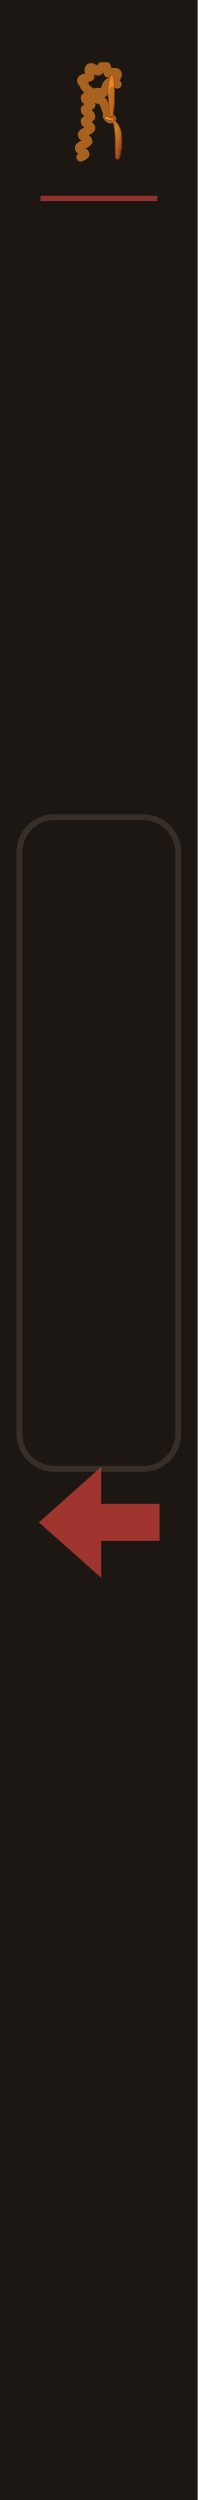
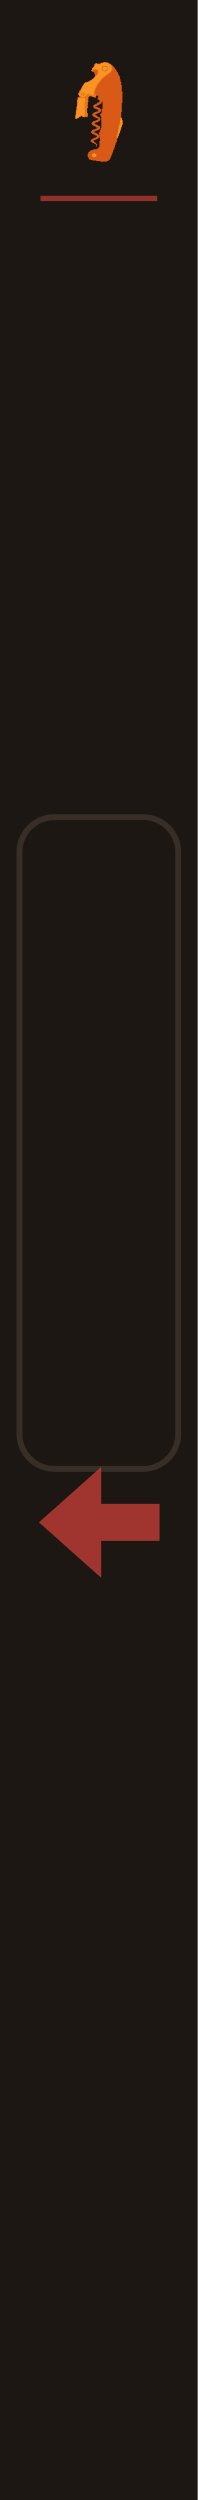
<svg xmlns="http://www.w3.org/2000/svg" width="10.16mm" height="128.5mm" viewBox="0 0 10.16 128.5">
  <rect width="10.16" height="128.5" fill="#1d1713" />
  <defs>
    <clipPath id="logo-clip">
      <rect x="3.794" y="3.2" width="2.571" height="5.2" />
    </clipPath>
  </defs>
  <g clip-path="url(#logo-clip)">
    <g transform="translate(3.8692,3.2939) scale(0.0187726)">
-       <defs>
-         <linearGradient id="wire" x1="0" y1="0" x2="1" y2="1">
-           <stop offset="0" stop-color="#ffb13b" />
-           <stop offset=".48" stop-color="#f39a2e" />
-           <stop offset="1" stop-color="#d65f1b" />
-         </linearGradient>
-         <linearGradient id="grip" x1="0" y1="0" x2=".75" y2="1">
-           <stop offset="0" stop-color="#ffd15a" />
-           <stop offset=".58" stop-color="#f28b25" />
-           <stop offset="1" stop-color="#b94718" />
-         </linearGradient>
-       </defs>
-       <polyline opacity="0.65" fill="none" stroke="#f28b25" stroke-width="24" stroke-linecap="round" stroke-linejoin="round" points="15.0,255.0 23.0,251.0 27.0,247.0 25.0,243.0 18.0,238.0 12.0,233.0 11.0,228.0 15.0,224.0 23.0,220.0 31.0,216.0 35.0,212.0 33.0,207.0 27.0,202.0 20.0,197.0 19.0,192.0 23.0,188.0 31.0,184.0 39.0,180.0 43.0,176.0 41.0,171.0 35.0,166.0 28.0,161.0 27.0,156.0 31.0,152.0 39.0,148.0 43.0,144.0 41.0,139.0 35.0,134.0 28.0,129.0 27.0,124.0 31.0,120.0 39.0,116.0 43.0,112.0 41.0,107.0 35.0,102.0 28.0,97.0 27.0,92.0 31.0,88.0 39.0,84.0 43.0,80.0 41.0,75.0 35.0,70.0 28.0,65.0 25.0,60.0 25.0,55.0 20.6,51.8 17.7,48.1 17.0,44.5 19.0,41.3 23.1,39.1 28.4,37.8 33.7,37.1 37.8,36.4 40.1,35.0 40.5,32.4 39.6,28.3 38.2,23.2 37.4,17.8 37.9,13.1 40.0,10.1 43.6,9.3 48.1,10.6 52.8,13.4 57.0,16.6 60.4,19.1 63.0,19.7 65.1,18.1 67.4,14.6 70.0,10.0 73.2,5.6 76.9,2.7 80.5,2.0 83.7,4.0 85.9,8.1 87.2,13.4 87.9,18.7 88.6,22.8 90.0,25.1 92.6,25.5 96.7,24.6 101.8,23.2 107.2,22.4 111.9,22.9 114.9,25.0 115.7,28.6 114.4,33.1 111.6,37.8 108.4,42.0 105.9,45.4 105.3,48.0 106.9,50.1 110.4,52.4 115.0,55.0 107.8,51.3 101.0,49.1 94.9,49.3 89.8,52.2 86.0,57.4 83.3,63.9 81.6,70.3 80.0,75.3 78.0,78.2 74.8,78.9 70.2,78.2 64.3,77.2 58.2,77.2 53.1,78.8 50.2,82.2 50.3,86.7 53.2,91.2 58.0,95.0 61.7,96.7 65.2,97.1 68.3,97.5 71.1,98.7 73.7,100.9 76.2,104.3 78.6,108.7 80.8,113.9 82.7,119.5 84.5,125.1 87.5,131.0 88.5,137.0 87.0,142.0 90.0,147.0 95.0,150.0 100.0,150.0" />
-       <path opacity="0.75" transform="rotate(-50 100 150)" fill="url(#grip)" stroke="#963713" stroke-width="2" d="M100 150 C116 145 135 130 151 117 C168 104 183 89 191 80 C195 75 192 70 187 72 C170 78 155 89 141 102 C125 117 109 136 100 150 Z" />
-       <path opacity="0.75" fill="url(#grip)" stroke="#963713" stroke-width="2" d="M100.114 150 C106.059 166.109 108.721 184.397 109.194 204.138 C109.667 223.88 108.263 242.638 110.559 255.97 C110.925 260.927 116.659 263.062 120.255 258.447 C126.715 239.303 128.431 218.109 127.072 197.47 C126.599 177.729 117.995 158.928 100.114 150 Z" />
-       <path opacity="0.75" fill="url(#grip)" stroke="#963713" stroke-width="2" stroke-linejoin="round" d="M84 143 C90 145 96 147 100 148 C103 146 106 144 109 143 C108 147 106 150 104 152 C106 157 108 163 109 170 C105 165 102 159 100 155 C94 155 88 153 82 150 C81 147 82 145 84 143 Z" />
+       <g transform="translate(0 -5) scale(1.697368 1.416667)">
+         <g transform="translate(76 192) rotate(180)">
+           <path fill="#d95a16" d="M25 0H35V1H25Z M23 1H42V2H23Z M22 2H48V3H22Z M21 3H51V4H21Z M20 4H53V5H20Z M20 5H54V6H20Z M19 6H54V7H19Z M19 7H55V9H19Z M18 9H56V12H18Z M17 12H56V15H17Z M16 15H55V18H16Z M15 18H54V19H15Z M15 19H53V20H15Z M15 20H52V21H15Z M15 21H51V22H15Z M14 22H48V23H14Z M14 23H46V24H14Z M13 24H41V25H13Z M13 25H39V27H13Z M13 27H38V28H13Z M12 28H37V32H12Z M41 29H42V32H41Z M41 32H43V34H41Z M11 32H37V35H11Z M42 34H45V35H42Z M43 35H46V36H43Z M43 36H48V37H43Z M10 35H37V38H10Z M45 37H49V38H45Z M9 38H37V39H9Z M46 38H51V40H46Z M47 40H51V41H47Z M45 41H51V42H45Z M9 39H36V43H9Z M43 42H50V43H43Z M41 43H49V44H41Z M39 44H47V45H39Z M8 43H36V46H8Z M39 45H46V46H39Z M37 46H43V47H37Z M37 47H42V48H37Z M7 46H36V49H7Z M37 48H41V49H37Z M7 49H41V50H7Z M6 50H43V51H6Z M38 51H44V52H38Z M6 51H37V53H6Z M39 52H46V53H39Z M40 53H48V54H40Z M6 53H38V54H6Z M41 54H49V55H41Z M5 54H38V56H5Z M43 55H50V56H43Z M45 56H51V57H45Z M4 56H37V58H4Z M46 57H51V58H46Z M44 58H50V59H44Z M4 58H36V60H4Z M42 59H49V60H42Z M40 60H49V61H40Z M3 60H36V61H3Z M38 61H47V62H38Z M37 62H44V63H37Z M3 61H35V64H3Z M36 63H43V64H36Z M36 64H41V65H36Z M2 64H35V65H2Z M36 65H40V66H36Z M2 65H34V67H2Z M36 66H42V67H36Z M36 67H43V68H36Z M37 68H45V69H37Z M39 69H47V70H39Z M1 67H34V71H1Z M40 70H48V71H40Z M42 71H49V72H42Z M44 72H49V73H44Z M45 73H50V74H45Z M44 74H49V75H44Z M43 75H49V76H43Z M40 76H48V77H40Z M39 77H47V78H39Z M37 78H45V79H37Z M0 71H34V80H0Z M36 79H43V80H36Z M36 80H41V81H36Z M35 81H39V83H35Z M1 80H34V84H1Z M36 83H40V84H36Z M73 83H76V84H73Z M71 84H76V85H71Z M36 84H43V85H36Z M2 84H34V86H2Z M70 85H76V86H70Z M37 85H44V86H37Z M60 86H63V87H60Z M56 86H58V87H56Z M39 86H46V87H39Z M68 86H76V87H68Z M3 86H34V87H3Z M56 87H65V88H56Z M67 87H76V88H67Z M40 87H47V88H40Z M2 87H35V89H2Z M41 88H48V89H41Z M56 88H76V89H56Z M43 89H48V90H43Z M44 90H49V91H44Z M2 89H36V92H2Z M43 91H48V92H43Z M56 89H75V93H56Z M41 92H48V93H41Z M2 92H35V93H2Z M39 93H47V94H39Z M2 93H34V95H2Z M37 94H46V95H37Z M2 95H33V96H2Z M36 95H44V96H36Z M35 96H42V97H35Z M57 93H75V99H57Z M34 97H39V100H34Z M34 100H40V101H34Z M1 96H33V102H1Z M35 101H42V102H35Z M36 102H44V103H36Z M57 99H74V104H57Z M37 103H46V104H37Z M39 104H46V105H39Z M56 104H74V106H56Z M41 105H47V106H41Z M43 106H47V107H43Z M42 107H47V108H42Z M40 108H47V109H40Z M38 109H45V110H38Z M37 110H45V111H37Z M35 111H43V112H35Z M34 112H41V113H34Z M1 102H32V114H1Z M34 113H40V114H34Z M56 106H73V115H56Z M33 114H38V115H33Z M0 114H32V116H0Z M33 115H37V116H33Z M55 115H73V118H55Z M0 116H37V119H0Z M55 118H72V120H55Z M0 119H38V120H0Z M56 120H72V121H56Z M0 120H40V124H0Z M55 121H72V124H55Z M55 124H69V125H55Z M43 124H46V125H43Z M43 125H48V126H43Z M54 125H69V126H54Z M0 124H39V127H0Z M52 126H69V127H52Z M43 126H51V127H43Z M0 127H40V128H0Z M42 127H70V128H42Z M0 128H70V129H0Z M0 129H71V132H0Z M0 132H70V134H0Z M0 134H69V135H0Z M1 135H69V137H1Z M1 137H68V138H1Z M1 138H67V140H1Z M1 140H66V143H1Z M1 143H65V145H1Z M1 145H64V147H1Z M1 147H63V148H1Z M2 148H63V149H2Z M2 149H62V151H2Z M2 151H61V152H2Z M2 152H60V153H2Z M2 153H58V154H2Z M3 154H55V155H3Z M3 155H53V156H3Z M3 156H52V157H3Z M3 157H51V158H3Z M3 158H49V159H3Z M4 159H48V160H4Z M4 160H47V161H4Z M4 161H46V162H4Z M4 162H45V164H4Z M5 164H44V166H5Z M6 166H44V169H6Z M7 169H45V172H7Z M8 172H46V173H8Z M9 173H47V174H9Z M9 174H49V175H9Z M9 175H50V176H9Z M10 176H50V177H10Z M10 177H49V178H10Z M11 178H49V179H11Z M12 179H49V180H12Z M12 180H48V181H12Z M13 181H48V182H13Z M13 182H47V183H13Z M14 183H46V184H14Z M15 184H46V185H15Z M16 185H45V186H16Z M17 186H45V187H17Z M18 187H45V188H18Z M19 188H44V189H19Z M41 189H43V190H41Z M21 189H35V190H21Z M22 190H34V191H22Z M25 191H31V192H25Z" />
+           <path fill="#ea7418" d="M34 0H35V1H34Z M52 4H53V5H52Z M53 5H54V6H53Z M43 9H48V10H43Z M42 10H49V14H42Z M43 14H48V15H43Z M44 15H47V16H44Z M47 36H48V37H47Z M9 38H10V39H9Z M36 38H37V39H36Z M37 46H38V47H37Z M7 46H9V50H7Z M36 49H37V50H36Z M6 50H9V52H6Z M6 52H8V54H6Z M5 54H8V56H5Z M4 56H7V60H4Z M3 60H7V62H3Z M46 61H47V62H46Z M3 62H6V64H3Z M2 64H6V67H2Z M41 66H42V67H41Z M1 67H6V68H1Z M1 68H5V71H1Z M0 71H5V73H0Z M49 73H50V74H49Z M40 76H41V77H40Z M46 77H47V78H46Z M0 73H4V80H0Z M1 80H3V84H1Z M73 83H76V84H73Z M71 84H76V85H71Z M2 84H3V86H2Z M70 85H75V86H70Z M60 86H63V87H60Z M57 86H58V87H57Z M69 86H75V87H69Z M2 87H3V88H2Z M67 87H76V88H67Z M57 87H65V88H57Z M56 88H76V89H56Z M48 90H49V91H48Z M56 89H75V93H56Z M57 93H75V96H57Z M43 95H44V96H43Z M1 96H2V97H1Z M57 96H74V98H57Z M57 98H75V99H57Z M32 101H33V102H32Z M57 99H74V103H57Z M37 103H38V104H37Z M57 103H73V104H57Z M56 104H74V106H56Z M56 106H73V107H56Z M57 107H73V109H57Z M56 109H73V114H56Z M39 113H40V114H39Z M0 114H1V115H0Z M56 114H72V115H56Z M55 115H72V116H55Z M55 116H73V117H55Z M56 117H73V118H56Z M56 118H72V119H56Z M55 119H72V120H55Z M56 120H72V121H56Z M55 121H72V124H55Z M55 124H69V125H55Z M43 124H45V125H43Z M43 125H48V126H43Z M54 125H69V126H54Z M43 126H49V127H43Z M50 126H51V127H50Z M53 126H69V127H53Z M42 127H70V128H42Z M42 128H62V129H42Z M66 128H70V129H66Z M63 129H66V130H63Z M43 129H61V131H43Z M67 129H71V132H67Z M62 130H66V132H62Z M44 131H61V132H44Z M44 132H62V133H44Z M66 132H70V133H66Z M63 132H65V133H63Z M44 133H70V134H44Z M0 133H1V135H0Z M45 134H69V136H45Z M44 136H69V137H44Z M44 137H68V138H44Z M44 138H67V139H44Z M43 139H67V140H43Z M43 140H66V142H43Z M42 142H66V143H42Z M42 143H65V144H42Z M41 144H65V145H41Z M41 145H64V146H41Z M40 146H64V147H40Z M40 147H63V148H40Z M39 148H63V149H39Z M39 149H62V150H39Z M38 150H61V152H38Z M37 152H60V153H37Z M2 153H3V154H2Z M37 153H58V154H37Z M36 154H55V155H36Z M35 155H53V156H35Z M35 156H52V157H35Z M34 157H51V158H34Z M33 158H49V159H33Z M33 159H48V160H33Z M32 160H47V161H32Z M31 161H46V162H31Z M30 162H45V163H30Z M4 163H5V164H4Z M29 163H45V164H29Z M28 164H44V165H28Z M27 165H44V166H27Z M5 165H6V166H5Z M26 166H42V167H26Z M24 167H42V168H24Z M23 168H41V169H23Z M22 169H41V170H22Z M44 169H45V170H44Z M21 170H40V171H21Z M7 171H8V172H7Z M19 171H40V173H19Z M18 173H40V175H18Z M48 174H49V175H48Z M48 175H50V176H48Z M31 175H40V176H31Z M17 175H26V176H17Z M17 176H24V177H17Z M32 176H40V177H32Z M26 176H31V177H26Z M47 176H50V177H47Z M16 177H24V178H16Z M45 177H49V178H45Z M33 177H43V178H33Z M25 177H32V178H25Z M16 178H32V179H16Z M33 178H49V179H33Z M24 179H49V180H24Z M16 179H23V181H16Z M24 180H32V181H24Z M33 180H48V181H33Z M16 181H32V182H16Z M33 181H47V183H33Z M17 182H24V183H17Z M25 182H31V183H25Z M27 183H30V184H27Z M31 183H46V184H31Z M17 183H25V184H17Z M17 184H26V185H17Z M30 184H46V185H30Z M18 185H45V187H18Z M19 187H45V188H19Z M20 188H44V189H20Z M22 189H35V190H22Z M41 189H43V190H41Z M22 190H34V191H22Z M27 191H30V192H27Z" />
+           <path fill="#f79424" d="M43 9H48V10H43Z M42 10H48V11H42Z M42 11H49V14H42Z M43 14H48V15H43Z M45 15H46V16H45Z M7 46H8V47H7Z M7 47H9V50H7Z M6 50H9V51H6Z M6 51H8V54H6Z M5 54H8V55H5Z M5 55H7V56H5Z M4 56H7V60H4Z M3 60H7V61H3Z M3 61H6V64H3Z M2 64H6V67H2Z M1 67H5V71H1Z M0 71H4V79H0Z M0 79H3V80H0Z M1 80H3V84H1Z M74 83H75V84H74Z M2 84H3V85H2Z M73 84H75V85H73Z M72 85H75V86H72Z M70 86H75V87H70Z M69 87H75V88H69Z M61 87H63V88H61Z M68 88H75V89H68Z M61 88H64V89H61Z M61 89H75V92H61Z M56 92H57V93H56Z M61 92H74V99H61Z M56 104H57V105H56Z M61 99H73V110H61Z M61 110H72V114H61Z M60 114H72V117H60Z M60 117H73V118H60Z M60 118H72V121H60Z M60 121H71V123H60Z M71 123H72V124H71Z M61 125H66V126H61Z M60 126H68V127H60Z M59 127H69V128H59Z M58 128H62V129H58Z M66 128H70V129H66Z M47 128H49V129H47Z M58 129H61V130H58Z M63 129H65V130H63Z M47 129H50V130H47Z M67 129H70V131H67Z M46 130H53V131H46Z M62 130H66V131H62Z M57 130H61V131H57Z M67 131H71V132H67Z M46 131H61V132H46Z M63 131H66V132H63Z M66 132H69V133H66Z M46 132H62V133H46Z M46 133H63V134H46Z M64 133H69V134H64Z M46 134H68V136H46Z M68 136H69V137H68Z M45 136H67V139H45Z M44 139H66V141H44Z M44 141H65V142H44Z M43 142H64V144H43Z M43 144H65V145H43Z M42 145H63V147H42Z M42 147H62V148H42Z M41 148H62V149H41Z M40 149H61V151H40Z M39 151H60V152H39Z M39 152H57V153H39Z M38 153H55V154H38Z M37 154H53V155H37Z M37 155H52V156H37Z M36 156H51V157H36Z M36 157H49V158H36Z M35 158H48V159H35Z M34 159H47V160H34Z M33 160H46V161H33Z M32 161H45V162H32Z M31 162H44V163H31Z M30 163H43V164H30Z M29 164H44V165H29Z M28 165H42V166H28Z M27 166H42V167H27Z M26 167H41V168H26Z M25 168H40V169H25Z M24 169H40V170H24Z M22 170H39V171H22Z M21 171H39V172H21Z M20 172H39V173H20Z M19 173H39V174H19Z M29 174H39V175H29Z M19 174H27V175H19Z M31 175H39V176H31Z M18 175H25V176H18Z M48 176H49V177H48Z M26 176H31V177H26Z M33 176H39V177H33Z M18 176H24V178H18Z M47 177H49V178H47Z M33 177H40V178H33Z M25 177H32V179H25Z M33 178H42V179H33Z M18 178H23V179H18Z M45 178H48V179H45Z M34 179H48V180H34Z M24 179H32V181H24Z M33 180H47V181H33Z M17 179H23V182H17Z M25 181H32V182H25Z M33 181H46V183H33Z M18 182H24V183H18Z M25 182H31V183H25Z M27 183H29V184H27Z M32 183H45V184H32Z M18 183H25V185H18Z M31 184H45V185H31Z M19 185H44V187H19Z M44 187H45V188H44Z M20 187H43V188H20Z M21 188H36V189H21Z M41 188H43V189H41Z M23 189H34V190H23Z M24 190H32V191H24Z" />
+         </g>
+       </g>
    </g>
  </g>
  <path d="M 2.080 10.2 H 8.080" fill="none" stroke="#c13c36" stroke-width="0.27" opacity="0.7" />
  <rect x="1.0" y="42.0" width="8.160" height="33.5" rx="1.8" fill="none" stroke="#50463c" stroke-width="0.3" opacity="0.5" />
  <path d="M2 78.25 L5.2 75.4 V77.3 H8.2 V79.2 H5.2 V81.1 Z" fill="#c13c36" opacity="0.8" />
</svg>
